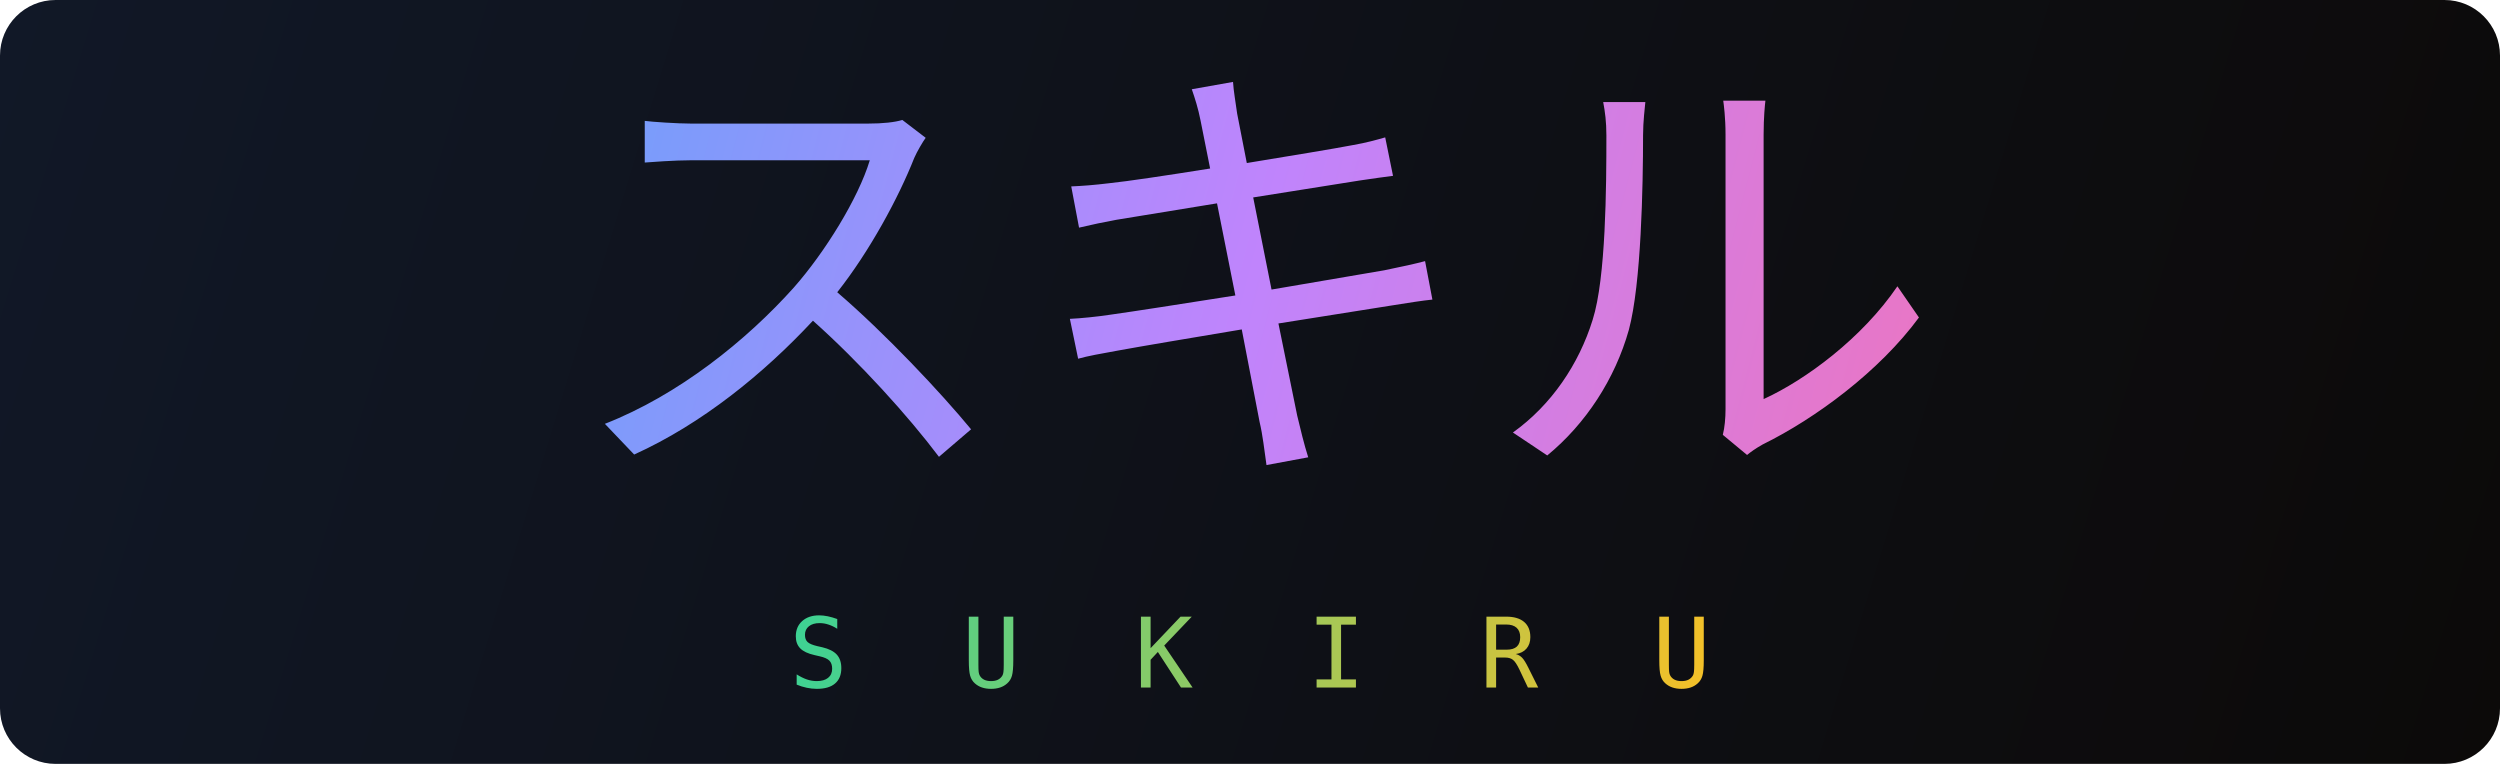
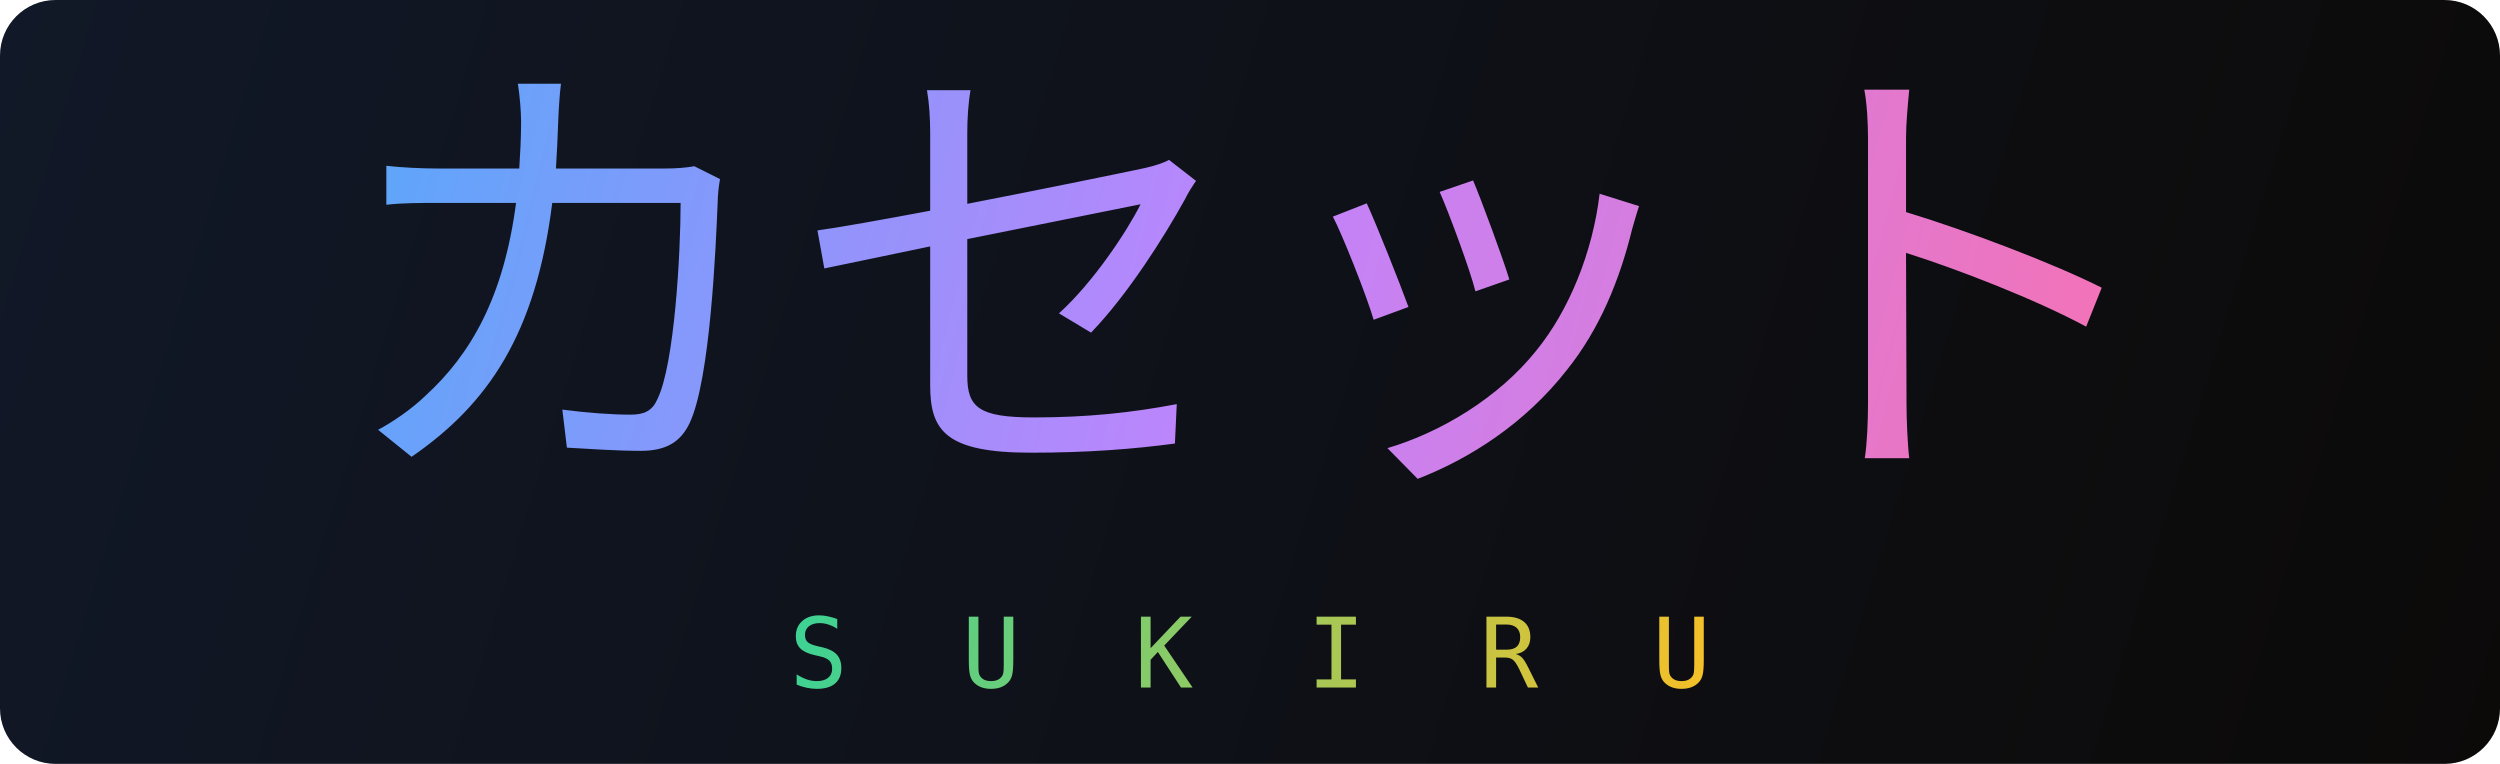
<svg xmlns="http://www.w3.org/2000/svg" width="720" height="220" viewBox="0 0 720 220" fill="none">
  <defs>
    <linearGradient id="bg" x1="0" y1="0" x2="720" y2="220" gradientUnits="userSpaceOnUse">
      <stop stop-color="#111827" />
      <stop offset="1" stop-color="#0C0A09" />
    </linearGradient>
    <linearGradient id="jp" x1="120" y1="20" x2="600" y2="145" gradientUnits="userSpaceOnUse">
      <stop stop-color="#60A5FA" />
      <stop offset="0.5" stop-color="#C084FC" />
      <stop offset="1" stop-color="#F472B6" />
    </linearGradient>
    <linearGradient id="en" x1="220" y1="155" x2="500" y2="205" gradientUnits="userSpaceOnUse">
      <stop stop-color="#34D399" />
      <stop offset="1" stop-color="#FBBF24" />
    </linearGradient>
  </defs>
  <rect x="0" y="0" width="720" height="220" rx="16" fill="url(#bg)" />
  <g font-family="ui-monospace, SFMono-Regular, Menlo, monospace" text-anchor="middle">
-     <text x="360" y="128" font-size="132" fill="url(#jp)" letter-spacing="1">スキル</text>
+     <text x="360" y="128" font-size="132" fill="url(#jp)" letter-spacing="1">カセット</text>
    <text x="360" y="198" font-size="28" fill="url(#en)" letter-spacing="8">S U K I R U</text>
  </g>
</svg>
